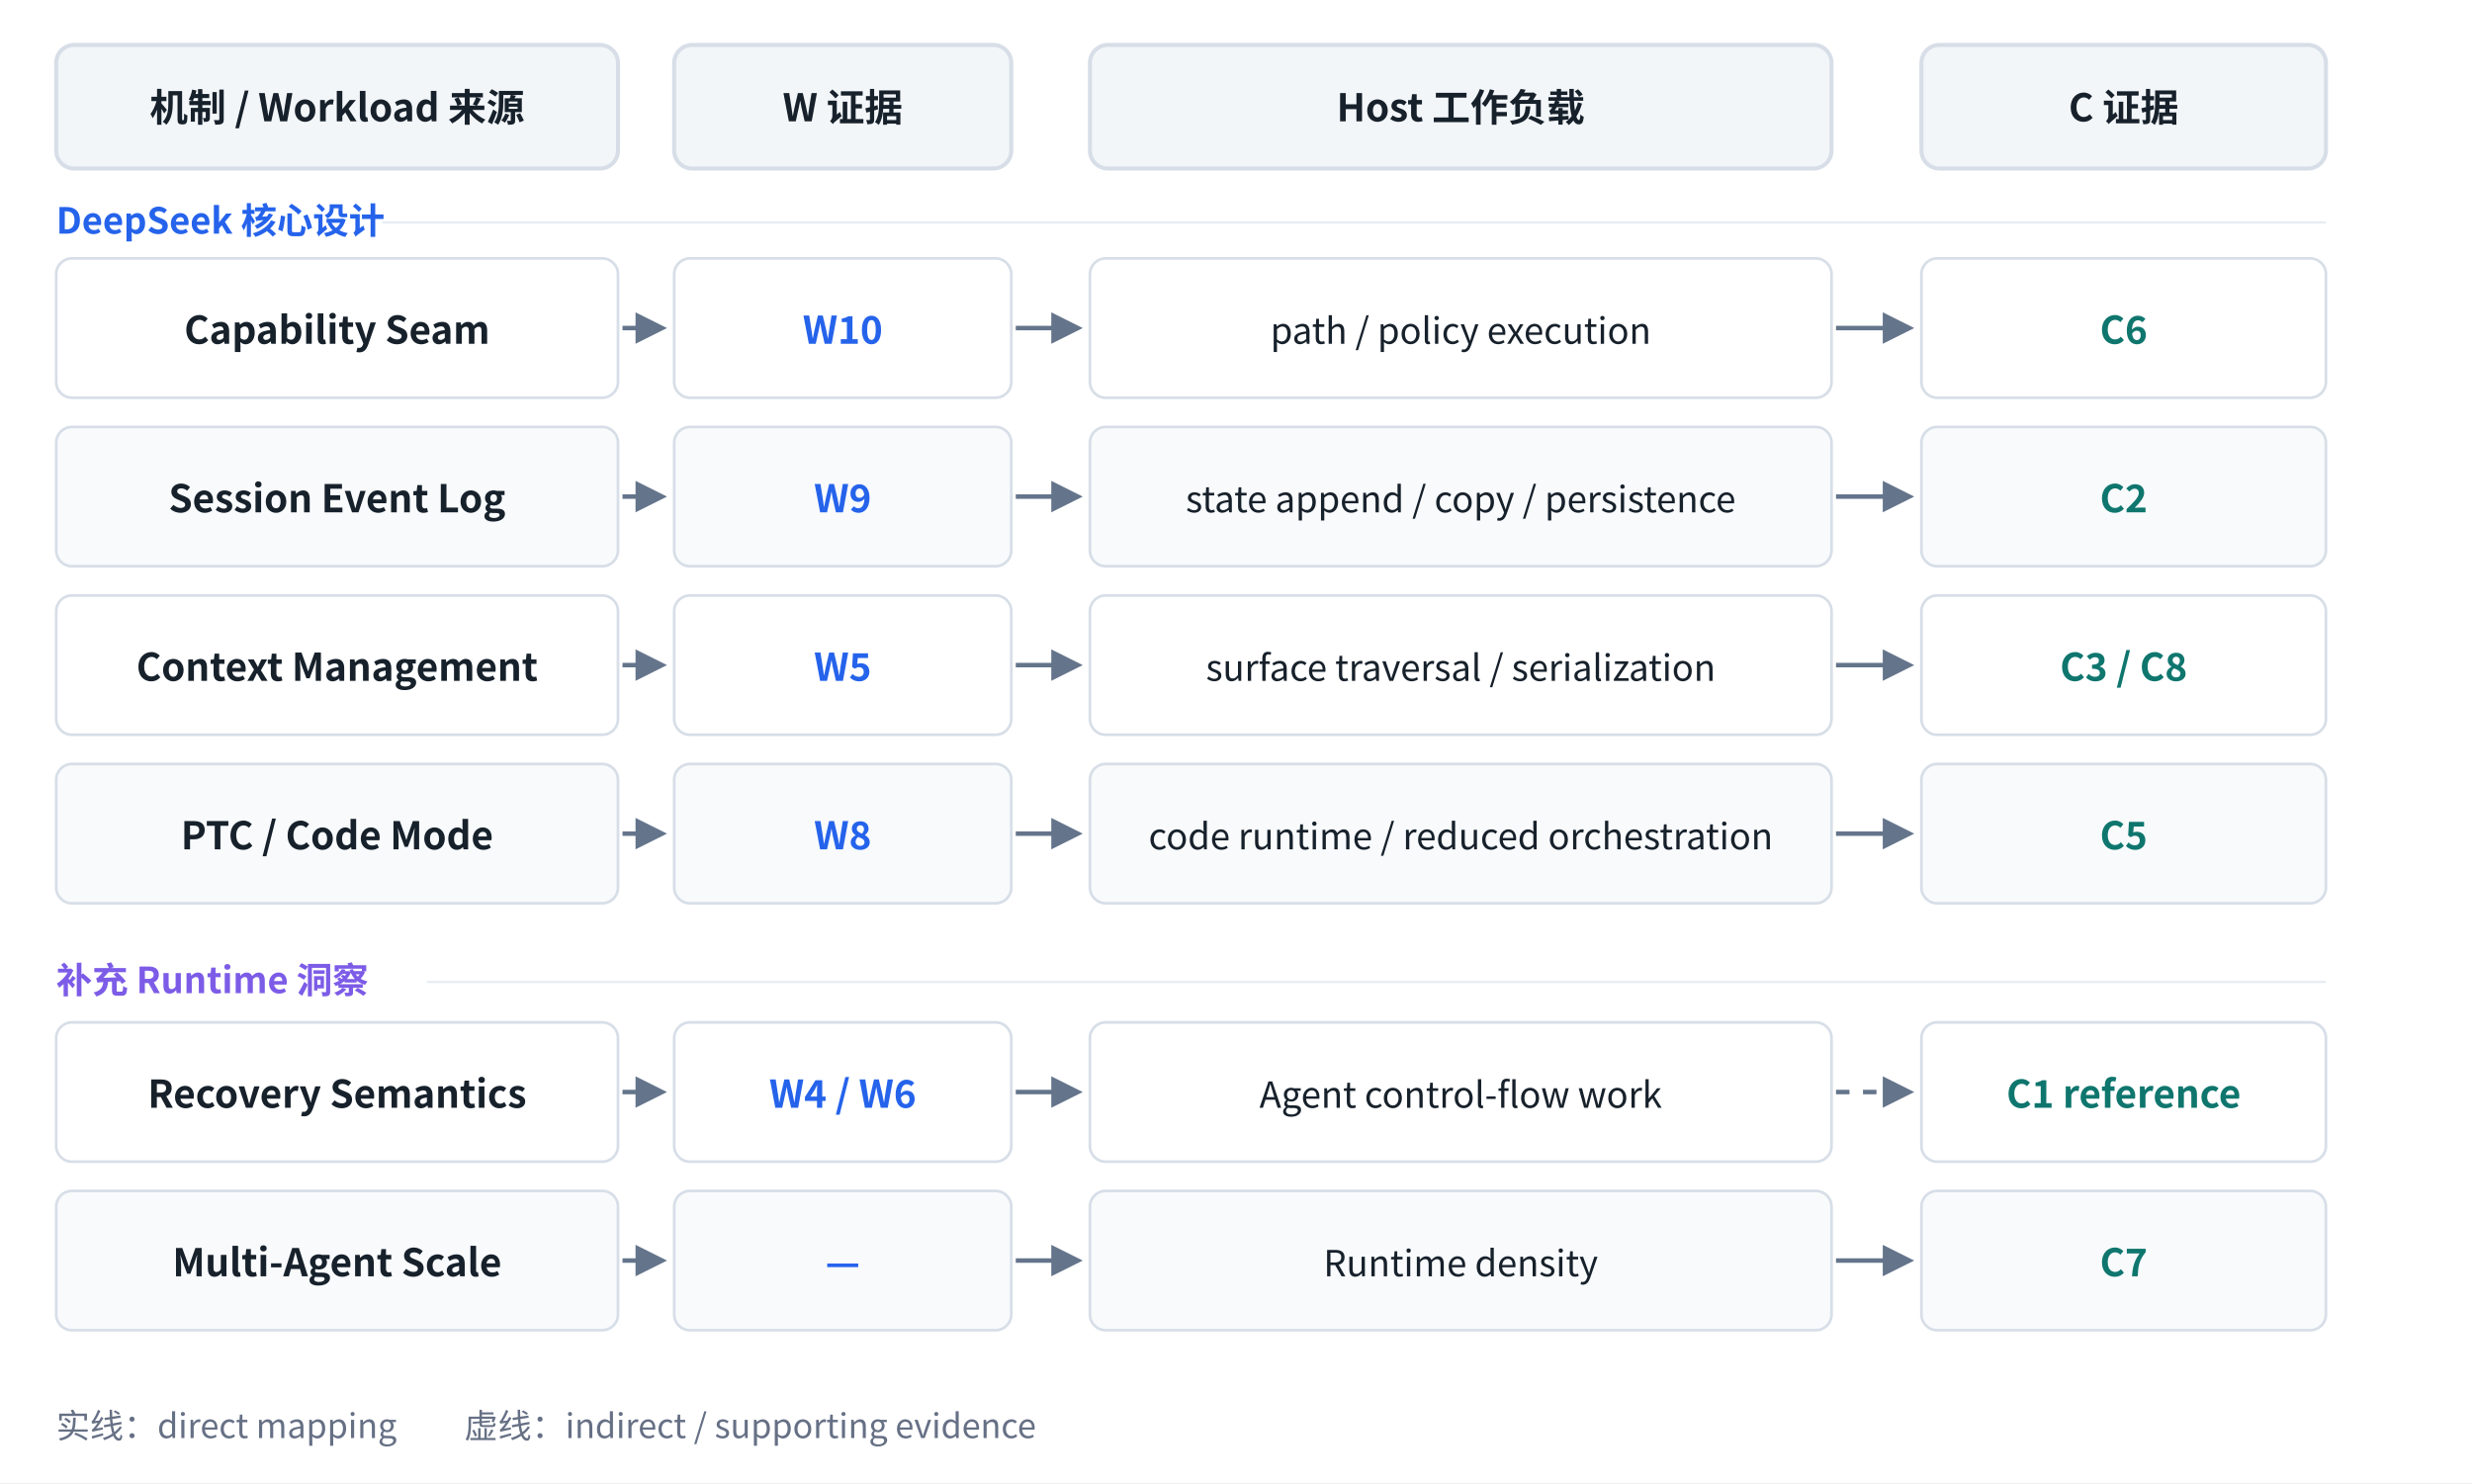
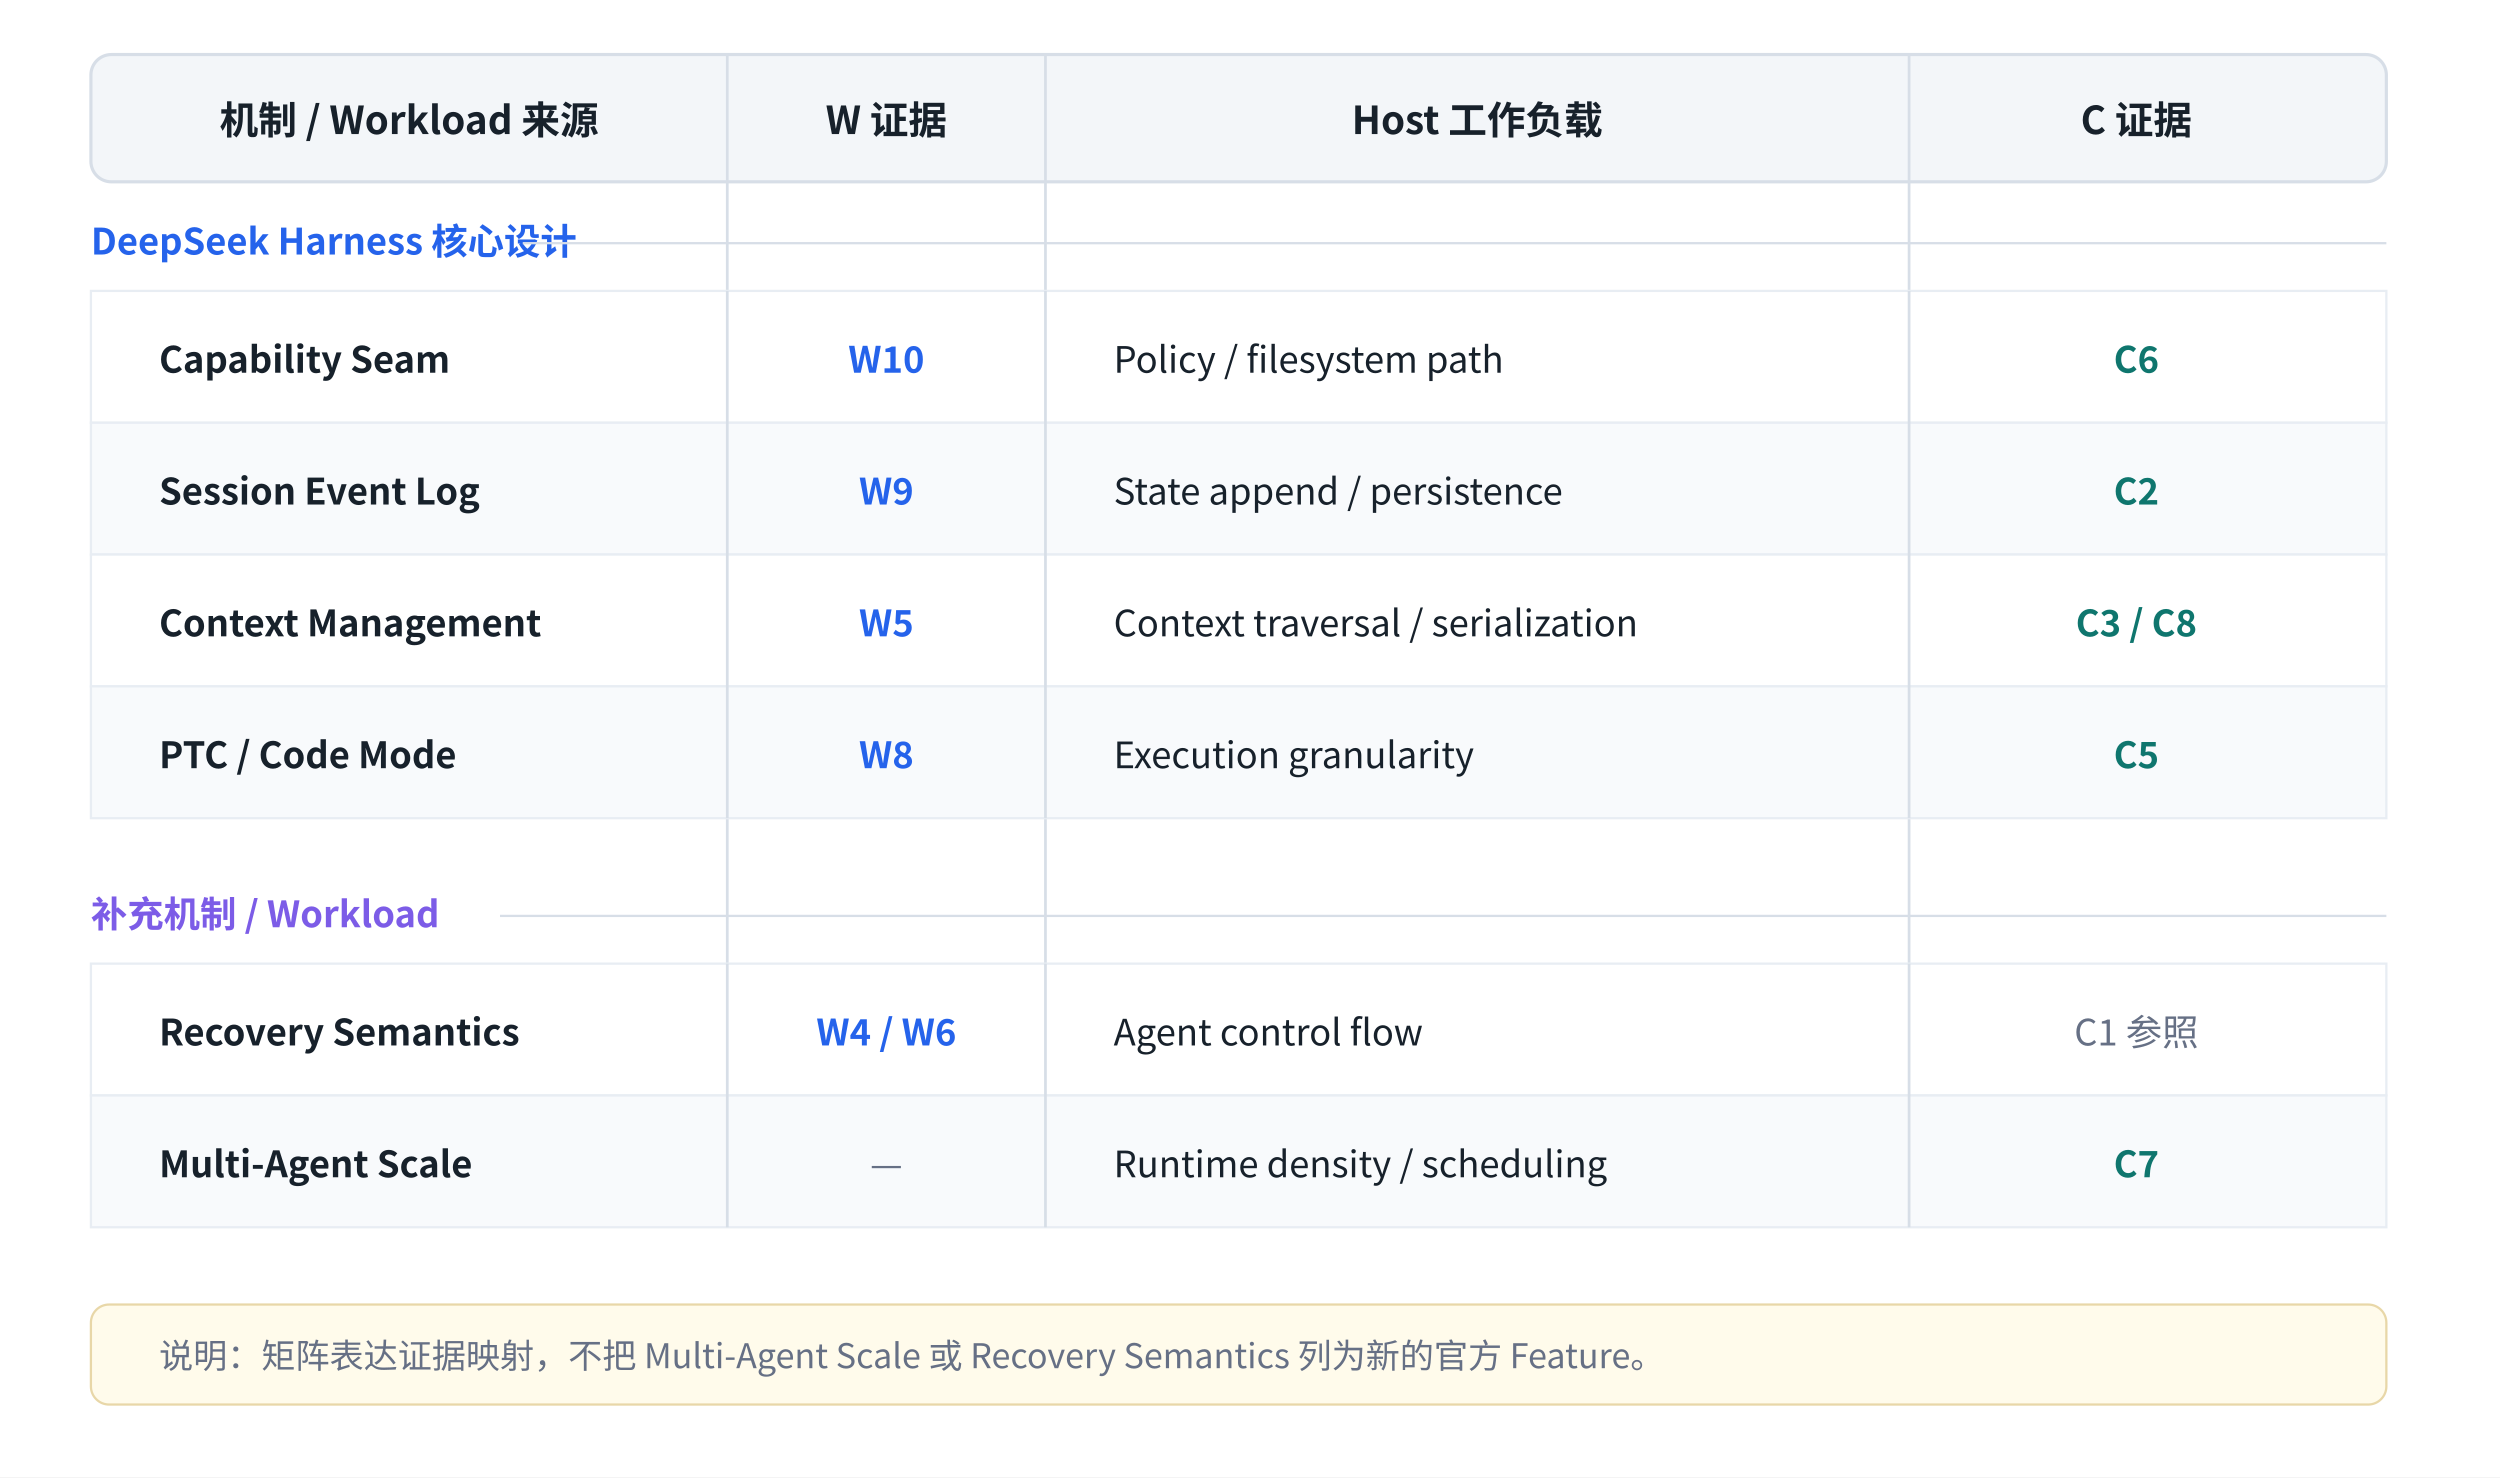
- <svg xmlns="http://www.w3.org/2000/svg" viewBox="0 0 1100 660" role="img">
-   <rect width="1100" height="660" fill="#FFFFFF" />
-   <defs>
-     <marker id="arrow" viewBox="0 0 10 10" refX="8" refY="5" markerWidth="7" markerHeight="7" orient="auto-start-reverse">
-       <path d="M 0 0 L 10 5 L 0 10 z" fill="#64748B" />
-     </marker>
-   </defs>
-   <rect x="25" y="20" width="250" height="55" rx="8" fill="#F3F6F9" stroke="#D7DEE7" stroke-width="1.8" />
-   <text x="150.0" y="54" fill="#17212B" font-size="17" font-weight="750" text-anchor="middle" font-family="'Noto Sans CJK SC','PingFang SC','Microsoft YaHei','Segoe UI',system-ui,sans-serif">机制 / Workload 来源</text>
-   <rect x="300" y="20" width="150" height="55" rx="8" fill="#F3F6F9" stroke="#D7DEE7" stroke-width="1.8" />
-   <text x="375.0" y="54" fill="#17212B" font-size="17" font-weight="750" text-anchor="middle" font-family="'Noto Sans CJK SC','PingFang SC','Microsoft YaHei','Segoe UI',system-ui,sans-serif">W 证据</text>
-   <rect x="485" y="20" width="330" height="55" rx="8" fill="#F3F6F9" stroke="#D7DEE7" stroke-width="1.8" />
-   <text x="650.0" y="54" fill="#17212B" font-size="17" font-weight="750" text-anchor="middle" font-family="'Noto Sans CJK SC','PingFang SC','Microsoft YaHei','Segoe UI',system-ui,sans-serif">Host 工作负载</text>
-   <rect x="855" y="20" width="180" height="55" rx="8" fill="#F3F6F9" stroke="#D7DEE7" stroke-width="1.8" />
-   <text x="945.0" y="54" fill="#17212B" font-size="17" font-weight="750" text-anchor="middle" font-family="'Noto Sans CJK SC','PingFang SC','Microsoft YaHei','Segoe UI',system-ui,sans-serif">C 证据</text>
-   <text x="25" y="104" fill="#2563EB" font-size="16" font-weight="750" text-anchor="start" font-family="'Noto Sans CJK SC','PingFang SC','Microsoft YaHei','Segoe UI',system-ui,sans-serif">DeepSeek 核心设计</text>
-   <line x1="170" y1="99" x2="1035" y2="99" stroke="#E8EDF3" />
-   <text x="25" y="442" fill="#7C5CE7" font-size="16" font-weight="750" text-anchor="start" font-family="'Noto Sans CJK SC','PingFang SC','Microsoft YaHei','Segoe UI',system-ui,sans-serif">补充 Runtime 洞察</text>
-   <line x1="190" y1="437" x2="1035" y2="437" stroke="#E8EDF3" />
-   <rect x="25" y="115" width="250" height="62" rx="7" fill="#FFFFFF" stroke="#D7DEE7" stroke-width="1.2" />
-   <rect x="300" y="115" width="150" height="62" rx="7" fill="#FFFFFF" stroke="#D7DEE7" stroke-width="1.2" />
-   <rect x="485" y="115" width="330" height="62" rx="7" fill="#FFFFFF" stroke="#D7DEE7" stroke-width="1.2" />
-   <rect x="855" y="115" width="180" height="62" rx="7" fill="#FFFFFF" stroke="#D7DEE7" stroke-width="1.2" />
-   <text x="150" y="153" fill="#17212B" font-size="17" font-weight="700" text-anchor="middle" font-family="'Noto Sans CJK SC','PingFang SC','Microsoft YaHei','Segoe UI',system-ui,sans-serif">Capability Seam</text>
-   <text x="375" y="153" fill="#2563EB" font-size="17" font-weight="750" text-anchor="middle" font-family="'Noto Sans CJK SC','PingFang SC','Microsoft YaHei','Segoe UI',system-ui,sans-serif">W10</text>
-   <text x="650" y="153" fill="#17212B" font-size="16" font-weight="400" text-anchor="middle" font-family="'Noto Sans CJK SC','PingFang SC','Microsoft YaHei','Segoe UI',system-ui,sans-serif">path / policy execution</text>
-   <text x="945" y="153" fill="#0F766E" font-size="17" font-weight="750" text-anchor="middle" font-family="'Noto Sans CJK SC','PingFang SC','Microsoft YaHei','Segoe UI',system-ui,sans-serif">C6</text>
-   <path d="M277,146 L294,146" fill="none" stroke="#64748B" stroke-width="2" marker-end="url(#arrow)" />
-   <path d="M452,146 L479,146" fill="none" stroke="#64748B" stroke-width="2" marker-end="url(#arrow)" />
-   <path d="M817,146 L849,146" fill="none" stroke="#64748B" stroke-width="2" marker-end="url(#arrow)" />
-   <rect x="25" y="190" width="250" height="62" rx="7" fill="#F8FAFC" stroke="#D7DEE7" stroke-width="1.2" />
-   <rect x="300" y="190" width="150" height="62" rx="7" fill="#F8FAFC" stroke="#D7DEE7" stroke-width="1.2" />
-   <rect x="485" y="190" width="330" height="62" rx="7" fill="#F8FAFC" stroke="#D7DEE7" stroke-width="1.2" />
-   <rect x="855" y="190" width="180" height="62" rx="7" fill="#F8FAFC" stroke="#D7DEE7" stroke-width="1.2" />
-   <text x="150" y="228" fill="#17212B" font-size="17" font-weight="700" text-anchor="middle" font-family="'Noto Sans CJK SC','PingFang SC','Microsoft YaHei','Segoe UI',system-ui,sans-serif">Session Event Log</text>
-   <text x="375" y="228" fill="#2563EB" font-size="17" font-weight="750" text-anchor="middle" font-family="'Noto Sans CJK SC','PingFang SC','Microsoft YaHei','Segoe UI',system-ui,sans-serif">W9</text>
-   <text x="650" y="228" fill="#17212B" font-size="16" font-weight="400" text-anchor="middle" font-family="'Noto Sans CJK SC','PingFang SC','Microsoft YaHei','Segoe UI',system-ui,sans-serif">state append / copy / persistence</text>
-   <text x="945" y="228" fill="#0F766E" font-size="17" font-weight="750" text-anchor="middle" font-family="'Noto Sans CJK SC','PingFang SC','Microsoft YaHei','Segoe UI',system-ui,sans-serif">C2</text>
-   <path d="M277,221 L294,221" fill="none" stroke="#64748B" stroke-width="2" marker-end="url(#arrow)" />
-   <path d="M452,221 L479,221" fill="none" stroke="#64748B" stroke-width="2" marker-end="url(#arrow)" />
-   <path d="M817,221 L849,221" fill="none" stroke="#64748B" stroke-width="2" marker-end="url(#arrow)" />
-   <rect x="25" y="265" width="250" height="62" rx="7" fill="#FFFFFF" stroke="#D7DEE7" stroke-width="1.2" />
-   <rect x="300" y="265" width="150" height="62" rx="7" fill="#FFFFFF" stroke="#D7DEE7" stroke-width="1.2" />
-   <rect x="485" y="265" width="330" height="62" rx="7" fill="#FFFFFF" stroke="#D7DEE7" stroke-width="1.2" />
-   <rect x="855" y="265" width="180" height="62" rx="7" fill="#FFFFFF" stroke="#D7DEE7" stroke-width="1.2" />
-   <text x="150" y="303" fill="#17212B" font-size="17" font-weight="700" text-anchor="middle" font-family="'Noto Sans CJK SC','PingFang SC','Microsoft YaHei','Segoe UI',system-ui,sans-serif">Context Management</text>
-   <text x="375" y="303" fill="#2563EB" font-size="17" font-weight="750" text-anchor="middle" font-family="'Noto Sans CJK SC','PingFang SC','Microsoft YaHei','Segoe UI',system-ui,sans-serif">W5</text>
-   <text x="650" y="303" fill="#17212B" font-size="16" font-weight="400" text-anchor="middle" font-family="'Noto Sans CJK SC','PingFang SC','Microsoft YaHei','Segoe UI',system-ui,sans-serif">surface traversal / serialization</text>
-   <text x="945" y="303" fill="#0F766E" font-size="17" font-weight="750" text-anchor="middle" font-family="'Noto Sans CJK SC','PingFang SC','Microsoft YaHei','Segoe UI',system-ui,sans-serif">C3 / C8</text>
-   <path d="M277,296 L294,296" fill="none" stroke="#64748B" stroke-width="2" marker-end="url(#arrow)" />
-   <path d="M452,296 L479,296" fill="none" stroke="#64748B" stroke-width="2" marker-end="url(#arrow)" />
-   <path d="M817,296 L849,296" fill="none" stroke="#64748B" stroke-width="2" marker-end="url(#arrow)" />
-   <rect x="25" y="340" width="250" height="62" rx="7" fill="#F8FAFC" stroke="#D7DEE7" stroke-width="1.2" />
-   <rect x="300" y="340" width="150" height="62" rx="7" fill="#F8FAFC" stroke="#D7DEE7" stroke-width="1.2" />
-   <rect x="485" y="340" width="330" height="62" rx="7" fill="#F8FAFC" stroke="#D7DEE7" stroke-width="1.2" />
-   <rect x="855" y="340" width="180" height="62" rx="7" fill="#F8FAFC" stroke="#D7DEE7" stroke-width="1.2" />
-   <text x="150" y="378" fill="#17212B" font-size="17" font-weight="700" text-anchor="middle" font-family="'Noto Sans CJK SC','PingFang SC','Microsoft YaHei','Segoe UI',system-ui,sans-serif">PTC / Code Mode</text>
-   <text x="375" y="378" fill="#2563EB" font-size="17" font-weight="750" text-anchor="middle" font-family="'Noto Sans CJK SC','PingFang SC','Microsoft YaHei','Segoe UI',system-ui,sans-serif">W8</text>
-   <text x="650" y="378" fill="#17212B" font-size="16" font-weight="400" text-anchor="middle" font-family="'Noto Sans CJK SC','PingFang SC','Microsoft YaHei','Segoe UI',system-ui,sans-serif">code runtime / reduced orchestration</text>
-   <text x="945" y="378" fill="#0F766E" font-size="17" font-weight="750" text-anchor="middle" font-family="'Noto Sans CJK SC','PingFang SC','Microsoft YaHei','Segoe UI',system-ui,sans-serif">C5</text>
-   <path d="M277,371 L294,371" fill="none" stroke="#64748B" stroke-width="2" marker-end="url(#arrow)" />
-   <path d="M452,371 L479,371" fill="none" stroke="#64748B" stroke-width="2" marker-end="url(#arrow)" />
-   <path d="M817,371 L849,371" fill="none" stroke="#64748B" stroke-width="2" marker-end="url(#arrow)" />
-   <rect x="25" y="455" width="250" height="62" rx="7" fill="#FFFFFF" stroke="#D7DEE7" stroke-width="1.2" />
-   <rect x="300" y="455" width="150" height="62" rx="7" fill="#FFFFFF" stroke="#D7DEE7" stroke-width="1.2" />
-   <rect x="485" y="455" width="330" height="62" rx="7" fill="#FFFFFF" stroke="#D7DEE7" stroke-width="1.2" />
-   <rect x="855" y="455" width="180" height="62" rx="7" fill="#FFFFFF" stroke="#D7DEE7" stroke-width="1.2" />
-   <text x="150" y="493" fill="#17212B" font-size="17" font-weight="700" text-anchor="middle" font-family="'Noto Sans CJK SC','PingFang SC','Microsoft YaHei','Segoe UI',system-ui,sans-serif">Recovery Semantics</text>
-   <text x="375" y="493" fill="#2563EB" font-size="17" font-weight="750" text-anchor="middle" font-family="'Noto Sans CJK SC','PingFang SC','Microsoft YaHei','Segoe UI',system-ui,sans-serif">W4 / W6</text>
-   <text x="650" y="493" fill="#17212B" font-size="16" font-weight="400" text-anchor="middle" font-family="'Noto Sans CJK SC','PingFang SC','Microsoft YaHei','Segoe UI',system-ui,sans-serif">Agent control-flow work</text>
-   <text x="945" y="493" fill="#0F766E" font-size="17" font-weight="750" text-anchor="middle" font-family="'Noto Sans CJK SC','PingFang SC','Microsoft YaHei','Segoe UI',system-ui,sans-serif">C1 reference</text>
-   <path d="M277,486 L294,486" fill="none" stroke="#64748B" stroke-width="2" marker-end="url(#arrow)" />
-   <path d="M452,486 L479,486" fill="none" stroke="#64748B" stroke-width="2" marker-end="url(#arrow)" />
-   <path d="M817,486 L849,486" fill="none" stroke="#64748B" stroke-width="2" marker-end="url(#arrow)" stroke-dasharray="6 6" />
-   <rect x="25" y="530" width="250" height="62" rx="7" fill="#F8FAFC" stroke="#D7DEE7" stroke-width="1.2" />
-   <rect x="300" y="530" width="150" height="62" rx="7" fill="#F8FAFC" stroke="#D7DEE7" stroke-width="1.2" />
-   <rect x="485" y="530" width="330" height="62" rx="7" fill="#F8FAFC" stroke="#D7DEE7" stroke-width="1.2" />
-   <rect x="855" y="530" width="180" height="62" rx="7" fill="#F8FAFC" stroke="#D7DEE7" stroke-width="1.2" />
-   <text x="150" y="568" fill="#17212B" font-size="17" font-weight="700" text-anchor="middle" font-family="'Noto Sans CJK SC','PingFang SC','Microsoft YaHei','Segoe UI',system-ui,sans-serif">Multi-Agent Scale</text>
-   <text x="375" y="568" fill="#2563EB" font-size="17" font-weight="750" text-anchor="middle" font-family="'Noto Sans CJK SC','PingFang SC','Microsoft YaHei','Segoe UI',system-ui,sans-serif">—</text>
-   <text x="650" y="568" fill="#17212B" font-size="16" font-weight="400" text-anchor="middle" font-family="'Noto Sans CJK SC','PingFang SC','Microsoft YaHei','Segoe UI',system-ui,sans-serif">Runtime density</text>
-   <text x="945" y="568" fill="#0F766E" font-size="17" font-weight="750" text-anchor="middle" font-family="'Noto Sans CJK SC','PingFang SC','Microsoft YaHei','Segoe UI',system-ui,sans-serif">C7</text>
-   <path d="M277,561 L294,561" fill="none" stroke="#64748B" stroke-width="2" marker-end="url(#arrow)" />
-   <path d="M452,561 L479,561" fill="none" stroke="#64748B" stroke-width="2" marker-end="url(#arrow)" />
-   <path d="M817,561 L849,561" fill="none" stroke="#64748B" stroke-width="2" marker-end="url(#arrow)" />
-   <text x="25" y="640" fill="#667085" font-size="15" font-weight="400" text-anchor="start" font-family="'Noto Sans CJK SC','PingFang SC','Microsoft YaHei','Segoe UI',system-ui,sans-serif">实线：direct mapping　　虚线：indirect / supporting evidence</text>
+ <svg xmlns="http://www.w3.org/2000/svg" viewBox="0 0 1100 650" role="img" aria-labelledby="title desc">
+   <rect width="1100" height="650" fill="#FFFFFF" />
+   <g font-family="'Noto Sans CJK SC','PingFang SC','Microsoft YaHei','Segoe UI',system-ui,sans-serif" fill="#17212B">
+     <rect x="40" y="24" width="1010" height="56" rx="9" fill="#F3F6F9" stroke="#D7DEE7" stroke-width="1.4" />
+     <text x="180" y="59" text-anchor="middle" font-size="17" font-weight="750">机制 / Workload 来源</text>
+     <text x="390" y="59" text-anchor="middle" font-size="17" font-weight="750">W 证据</text>
+     <text x="650" y="59" text-anchor="middle" font-size="17" font-weight="750">Host 工作负载</text>
+     <text x="940" y="59" text-anchor="middle" font-size="17" font-weight="750">C 证据</text>
+     <g stroke="#D7DEE7" stroke-width="1.2">
+       <line x1="320" y1="24" x2="320" y2="540" />
+       <line x1="460" y1="24" x2="460" y2="540" />
+       <line x1="840" y1="24" x2="840" y2="540" />
+     </g>
+     <text x="40" y="112" font-size="16" font-weight="750" fill="#2563EB">DeepSeek Harness 核心设计</text>
+     <line x1="230" y1="107" x2="1050" y2="107" stroke="#D7DEE7" />
+     <g font-size="16">
+       <rect x="40" y="128" width="1010" height="58" fill="#FFFFFF" stroke="#E8EDF3" />
+       <rect x="40" y="186" width="1010" height="58" fill="#F8FAFC" stroke="#E8EDF3" />
+       <rect x="40" y="244" width="1010" height="58" fill="#FFFFFF" stroke="#E8EDF3" />
+       <rect x="40" y="302" width="1010" height="58" fill="#F8FAFC" stroke="#E8EDF3" />
+       <text x="70" y="164" font-weight="700">Capability Seam</text>
+       <text x="390" y="164" text-anchor="middle" fill="#2563EB" font-weight="750">W10</text>
+       <text x="490" y="164">Policy / filesystem path</text>
+       <text x="940" y="164" text-anchor="middle" fill="#0F766E" font-weight="750">C6</text>
+       <text x="70" y="222" font-weight="700">Session Event Log</text>
+       <text x="390" y="222" text-anchor="middle" fill="#2563EB" font-weight="750">W9</text>
+       <text x="490" y="222">State append / persistence</text>
+       <text x="940" y="222" text-anchor="middle" fill="#0F766E" font-weight="750">C2</text>
+       <text x="70" y="280" font-weight="700">Context Management</text>
+       <text x="390" y="280" text-anchor="middle" fill="#2563EB" font-weight="750">W5</text>
+       <text x="490" y="280">Context traversal / serialization</text>
+       <text x="940" y="280" text-anchor="middle" fill="#0F766E" font-weight="750">C3 / C8</text>
+       <text x="70" y="338" font-weight="700">PTC / Code Mode</text>
+       <text x="390" y="338" text-anchor="middle" fill="#2563EB" font-weight="750">W8</text>
+       <text x="490" y="338">Execution granularity</text>
+       <text x="940" y="338" text-anchor="middle" fill="#0F766E" font-weight="750">C5</text>
+     </g>
+     <text x="40" y="408" font-size="16" font-weight="750" fill="#7C5CE7">补充机制 / Workload</text>
+     <line x1="220" y1="403" x2="1050" y2="403" stroke="#D7DEE7" />
+     <g font-size="16">
+       <rect x="40" y="424" width="1010" height="58" fill="#FFFFFF" stroke="#E8EDF3" />
+       <rect x="40" y="482" width="1010" height="58" fill="#F8FAFC" stroke="#E8EDF3" />
+       <text x="70" y="460" font-weight="700">Recovery Semantics</text>
+       <text x="390" y="460" text-anchor="middle" fill="#2563EB" font-weight="750">W4 / W6</text>
+       <text x="490" y="460">Agent control flow</text>
+       <text x="940" y="460" text-anchor="middle" fill="#667085">C1 参照</text>
+       <text x="70" y="518" font-weight="700">Multi-Agent Scale</text>
+       <text x="390" y="518" text-anchor="middle" fill="#667085">—</text>
+       <text x="490" y="518">Runtime density / scheduling</text>
+       <text x="940" y="518" text-anchor="middle" fill="#0F766E" font-weight="750">C7</text>
+     </g>
+     <g stroke="#D7DEE7" stroke-width="1.2">
+       <line x1="320" y1="128" x2="320" y2="360" />
+       <line x1="460" y1="128" x2="460" y2="360" />
+       <line x1="840" y1="128" x2="840" y2="360" />
+       <line x1="320" y1="424" x2="320" y2="540" />
+       <line x1="460" y1="424" x2="460" y2="540" />
+       <line x1="840" y1="424" x2="840" y2="540" />
+     </g>
+     <rect x="40" y="574" width="1010" height="44" rx="8" fill="#FFFBEB" stroke="#E8D7A8" />
+     <text x="70" y="602" font-size="15" fill="#667085">说明：矩阵表达证据映射，不把 Multi-Agent Scale 或 Recovery Semantics 列为新的官方 Feature。</text>
+   </g>
</svg>
